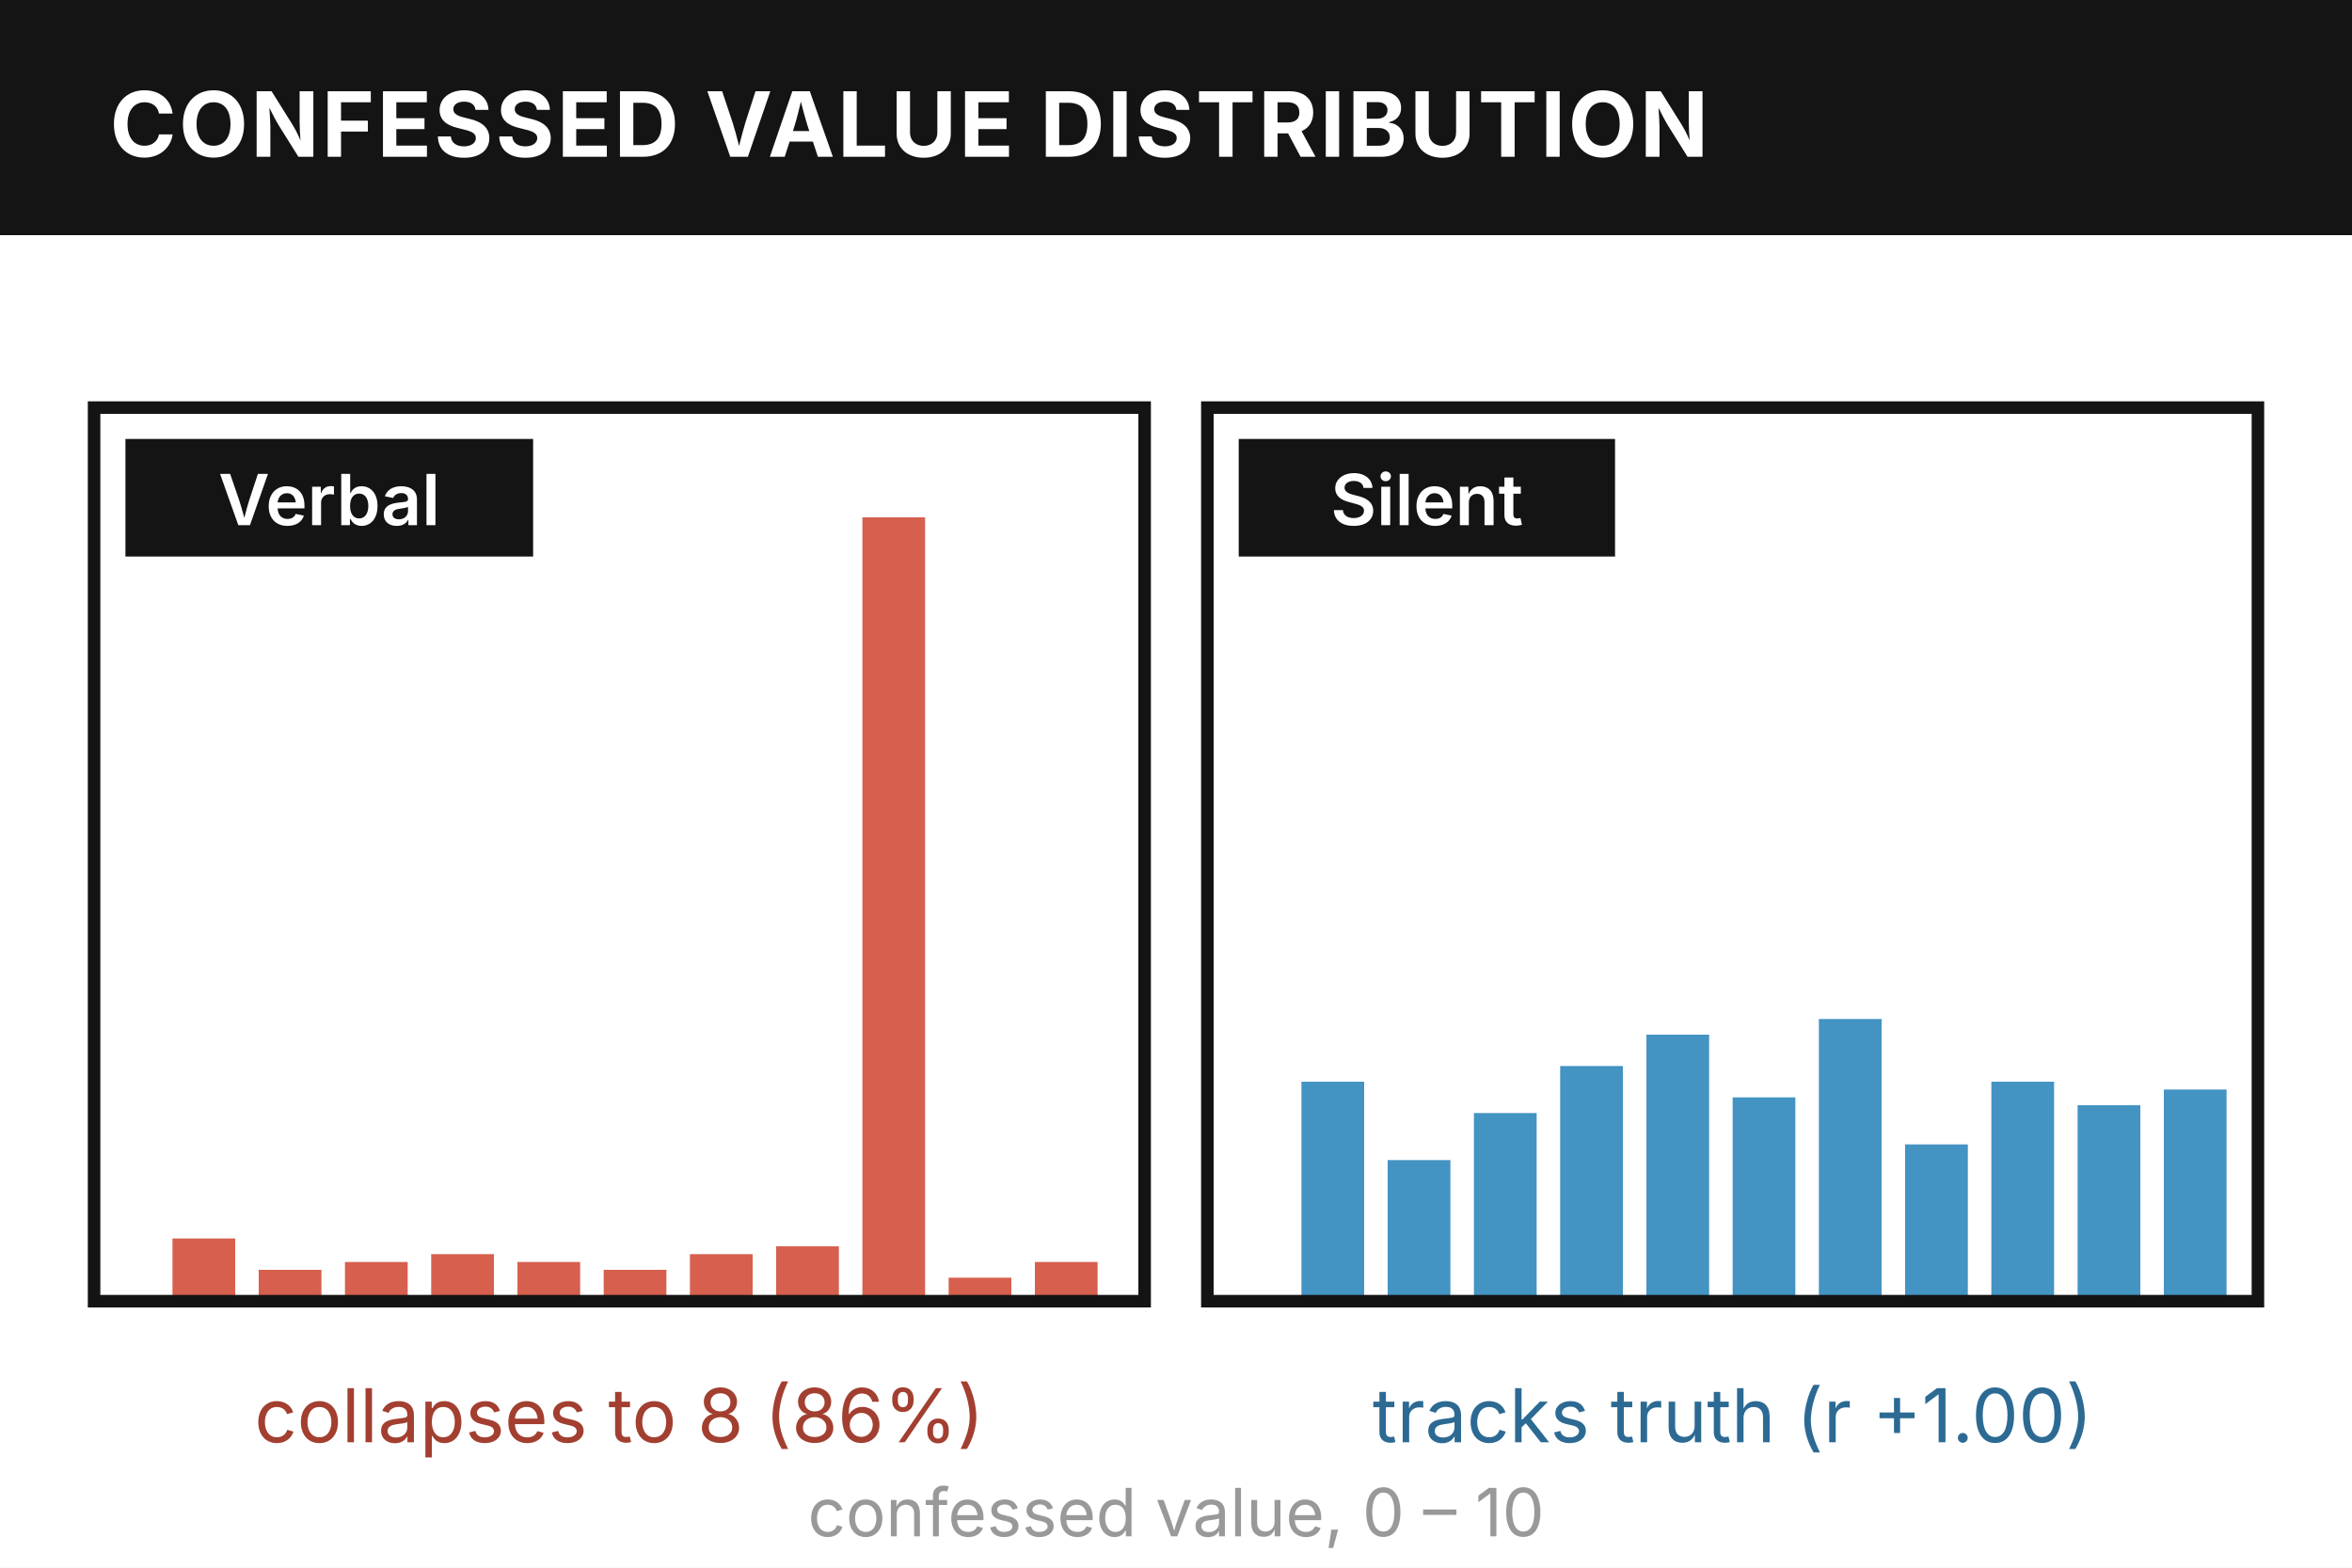
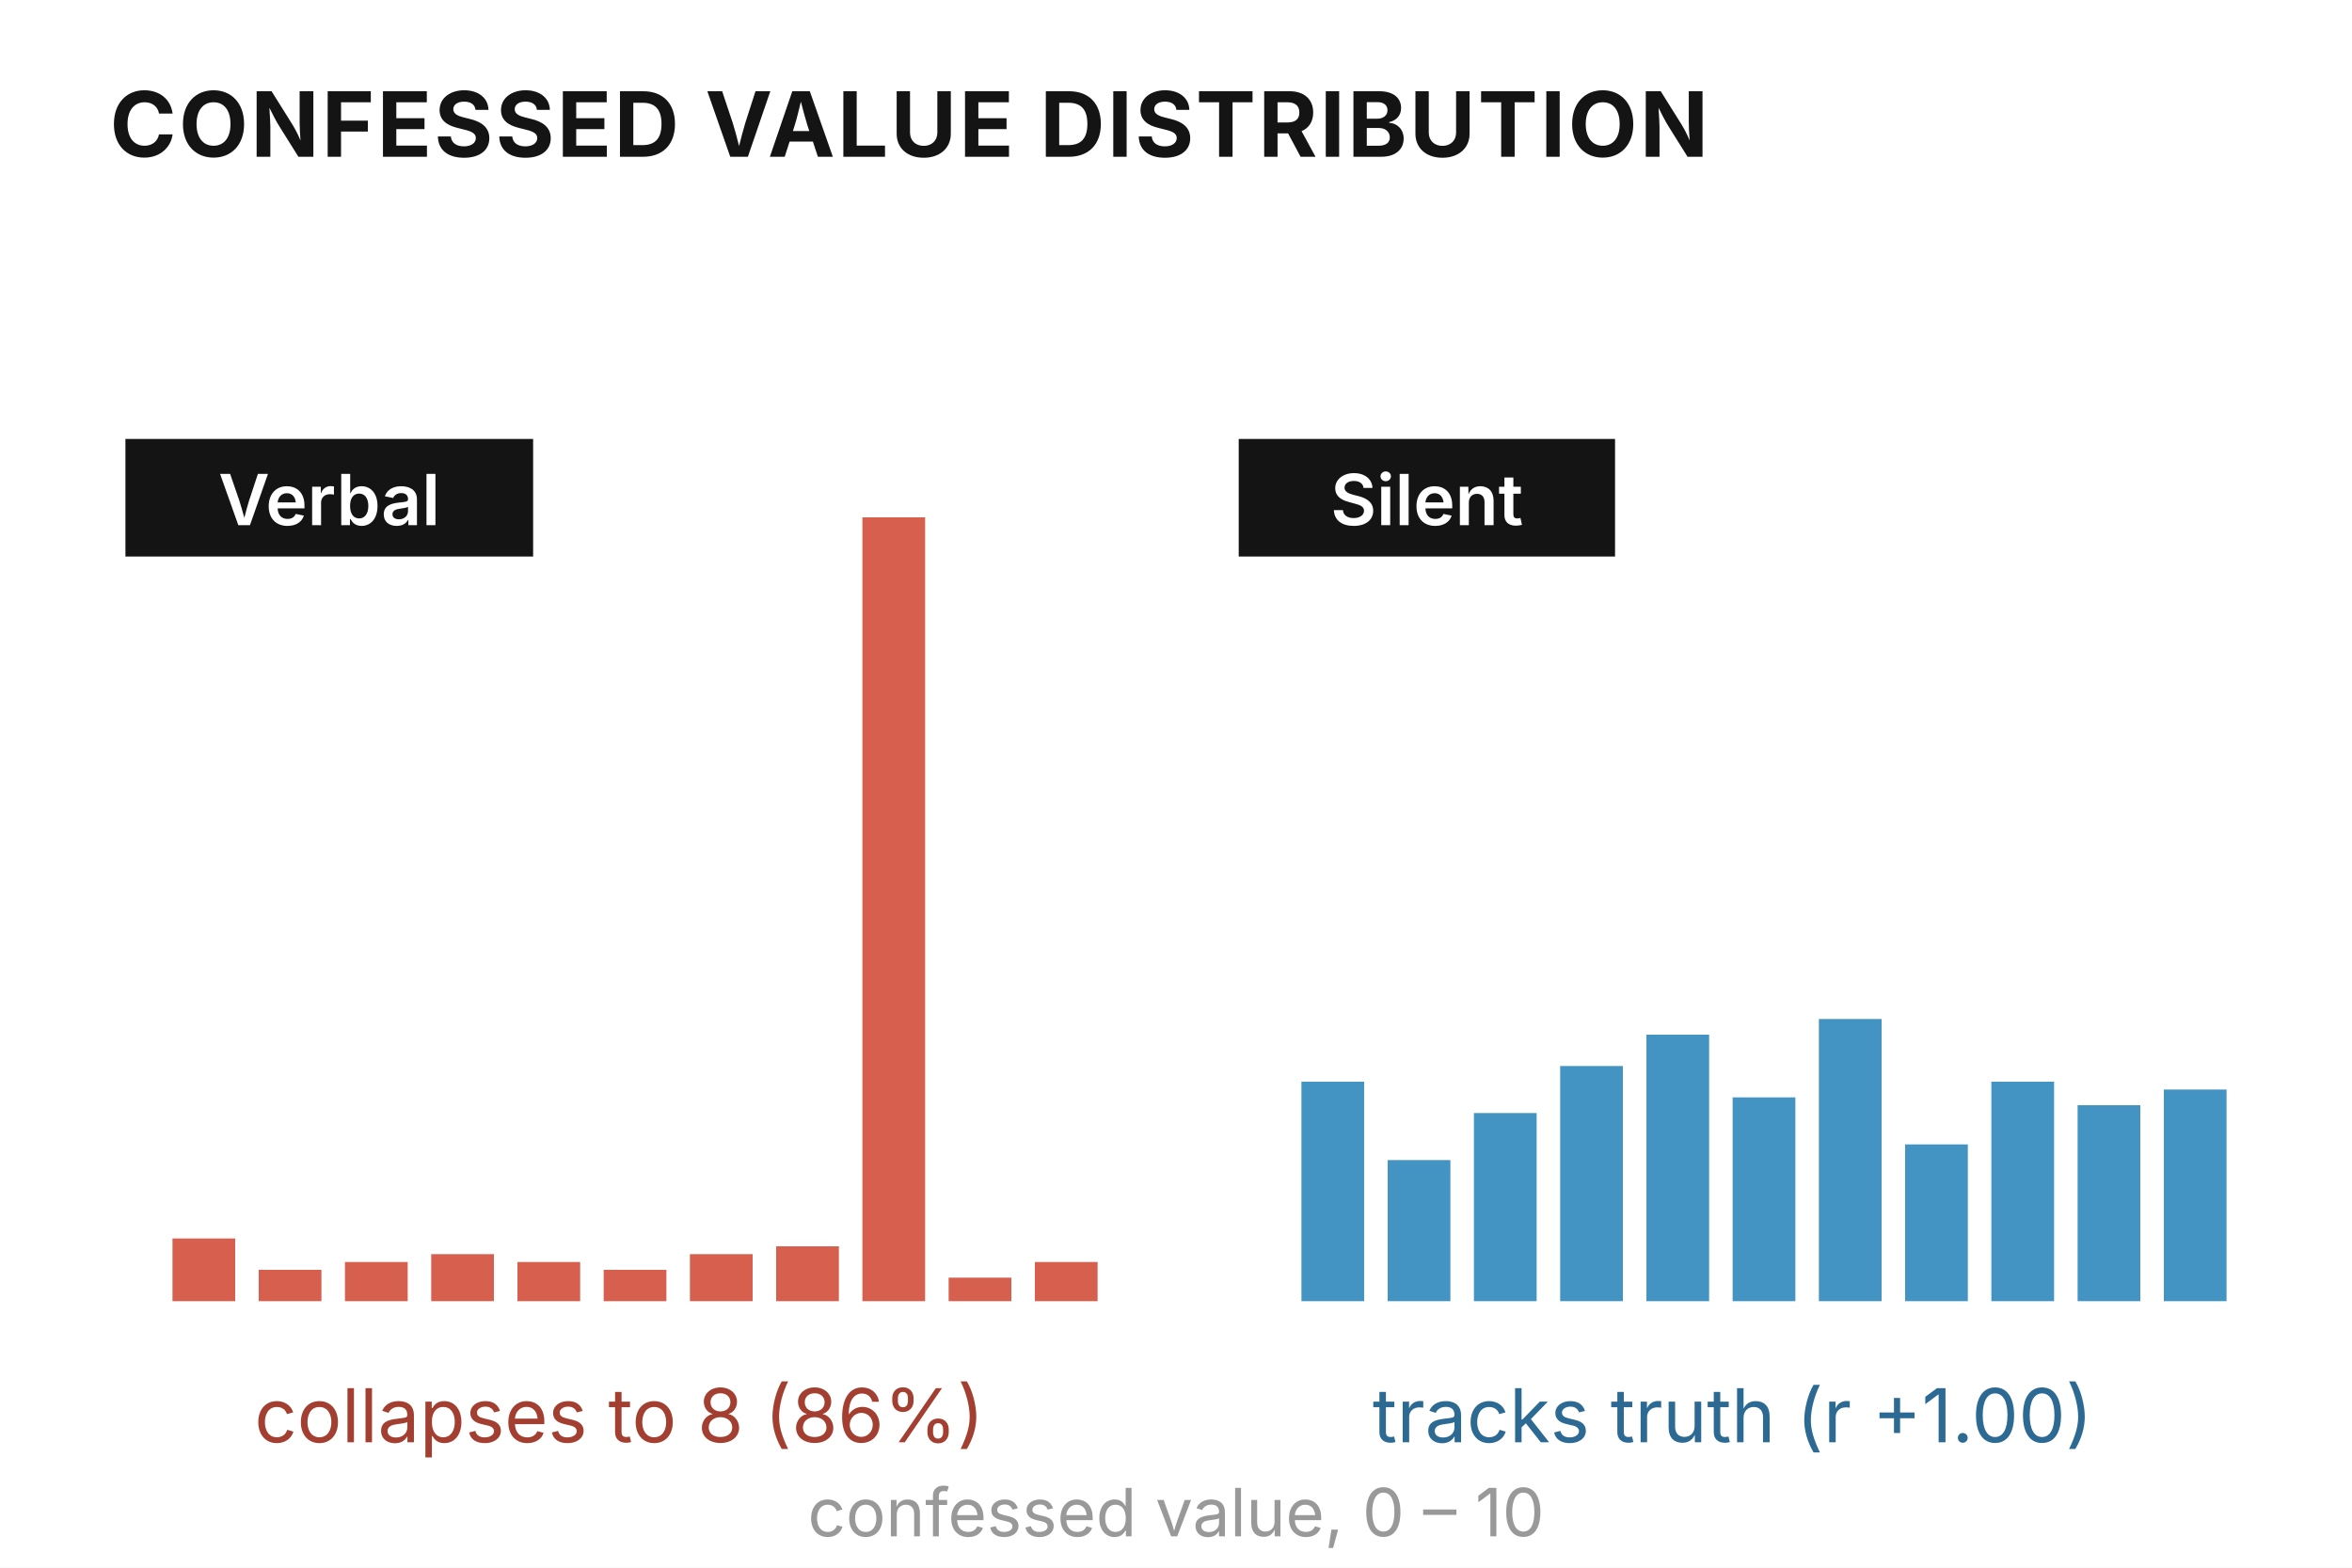
<svg xmlns="http://www.w3.org/2000/svg" viewBox="0 0 300 200" font-family="Inter, Helvetica Neue, Arial, sans-serif">
  <rect width="300" height="200" fill="#ffffff" />
-   <rect x="0" y="0" width="300" height="30" fill="#141414" />
-   <text x="14" y="20" font-size="11.5" font-weight="700" fill="#ffffff" letter-spacing="0.3">CONFESSED VALUE DISTRIBUTION</text>
+   <text x="14" y="20" font-size="11.5" font-weight="700" fill="#141414" letter-spacing="0.3">CONFESSED VALUE DISTRIBUTION</text>
  <g fill="#d6604d">
    <rect x="22" y="158" width="8" height="8" />
    <rect x="33" y="162" width="8" height="4" />
    <rect x="44" y="161" width="8" height="5" />
    <rect x="55" y="160" width="8" height="6" />
    <rect x="66" y="161" width="8" height="5" />
    <rect x="77" y="162" width="8" height="4" />
    <rect x="88" y="160" width="8" height="6" />
    <rect x="99" y="159" width="8" height="7" />
    <rect x="110" y="66" width="8" height="100" />
    <rect x="121" y="163" width="8" height="3" />
    <rect x="132" y="161" width="8" height="5" />
  </g>
-   <rect x="12" y="52" width="134" height="114" fill="none" stroke="#141414" stroke-width="1.6" />
  <rect x="16" y="56" width="52" height="15" fill="#141414" />
  <text x="42" y="67" font-size="9" font-weight="600" fill="#ffffff" text-anchor="middle">Verbal</text>
  <text x="79" y="184" font-size="9.5" fill="#a23f30" text-anchor="middle">collapses to 8 (86%)</text>
  <g fill="#4393c3">
    <rect x="166" y="138" width="8" height="28" />
    <rect x="177" y="148" width="8" height="18" />
    <rect x="188" y="142" width="8" height="24" />
    <rect x="199" y="136" width="8" height="30" />
    <rect x="210" y="132" width="8" height="34" />
    <rect x="221" y="140" width="8" height="26" />
    <rect x="232" y="130" width="8" height="36" />
    <rect x="243" y="146" width="8" height="20" />
    <rect x="254" y="138" width="8" height="28" />
    <rect x="265" y="141" width="8" height="25" />
    <rect x="276" y="139" width="8" height="27" />
  </g>
-   <rect x="154" y="52" width="134" height="114" fill="none" stroke="#141414" stroke-width="1.6" />
  <rect x="158" y="56" width="48" height="15" fill="#141414" />
  <text x="182" y="67" font-size="9" font-weight="600" fill="#ffffff" text-anchor="middle">Silent</text>
  <text x="221" y="184" font-size="9.5" fill="#2c6a93" text-anchor="middle">tracks truth (r +1.00)</text>
  <text x="150" y="196" font-size="8.5" fill="#999" text-anchor="middle">confessed value, 0 – 10</text>
</svg>
